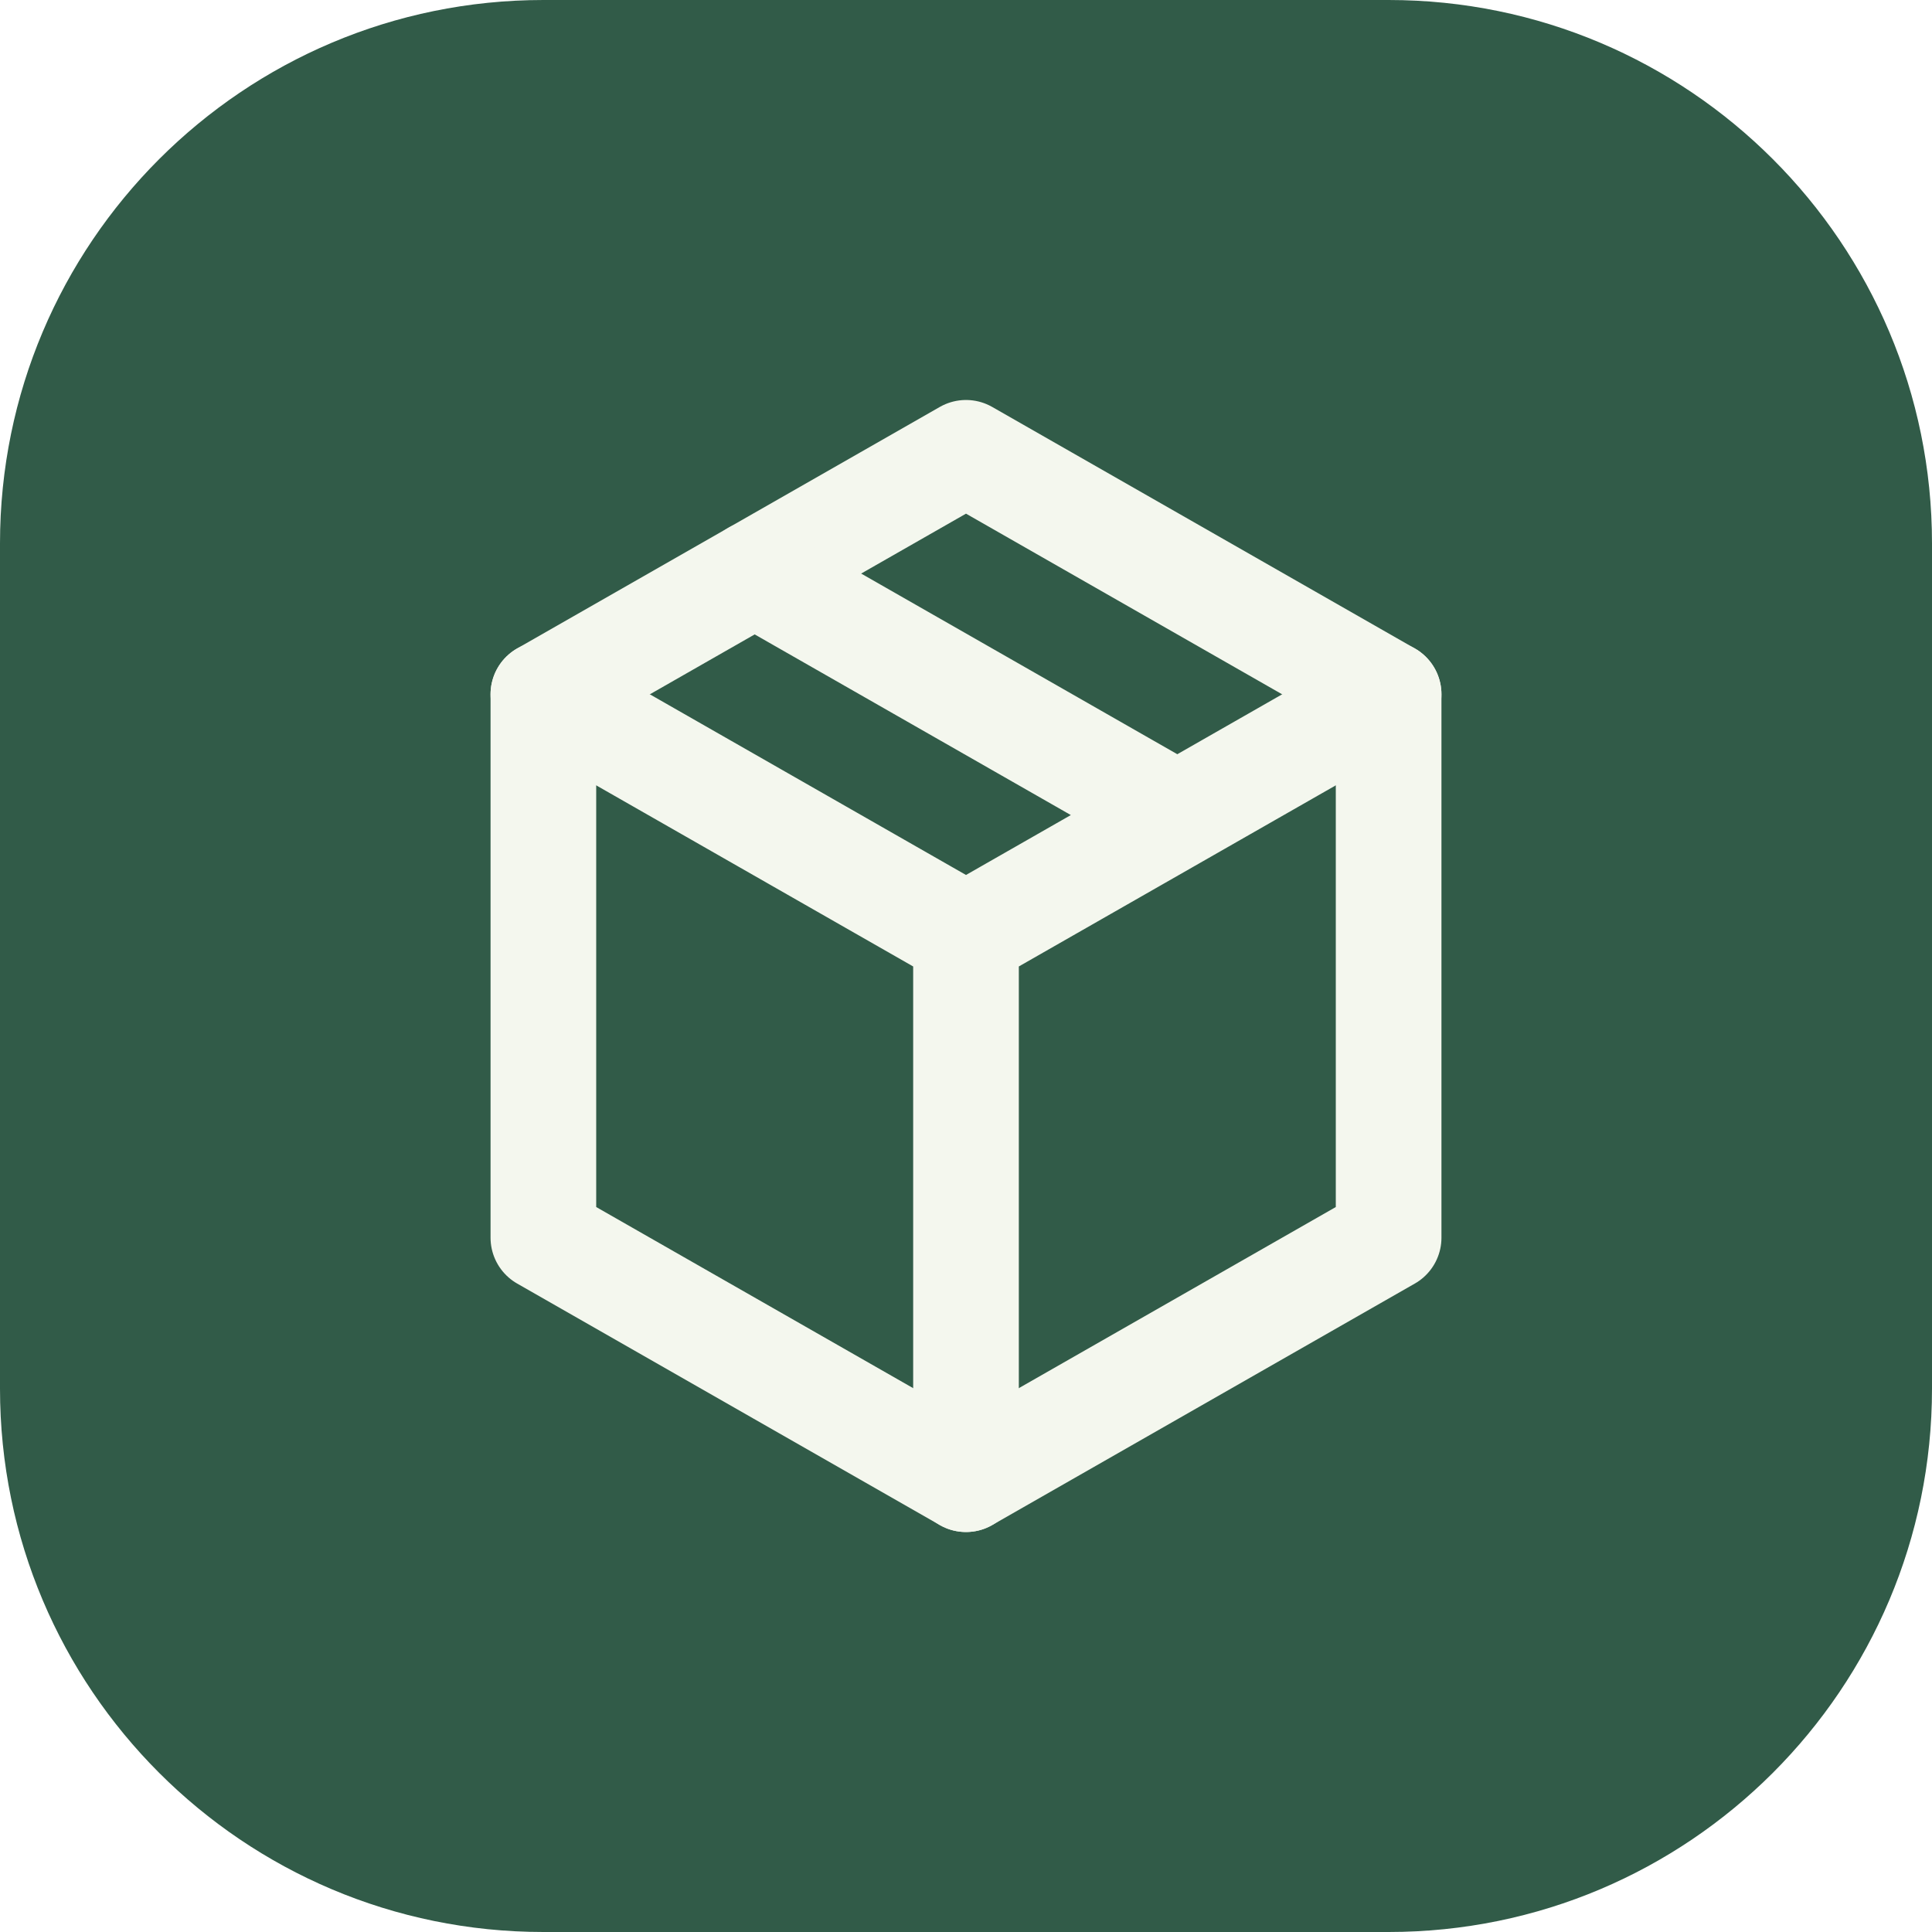
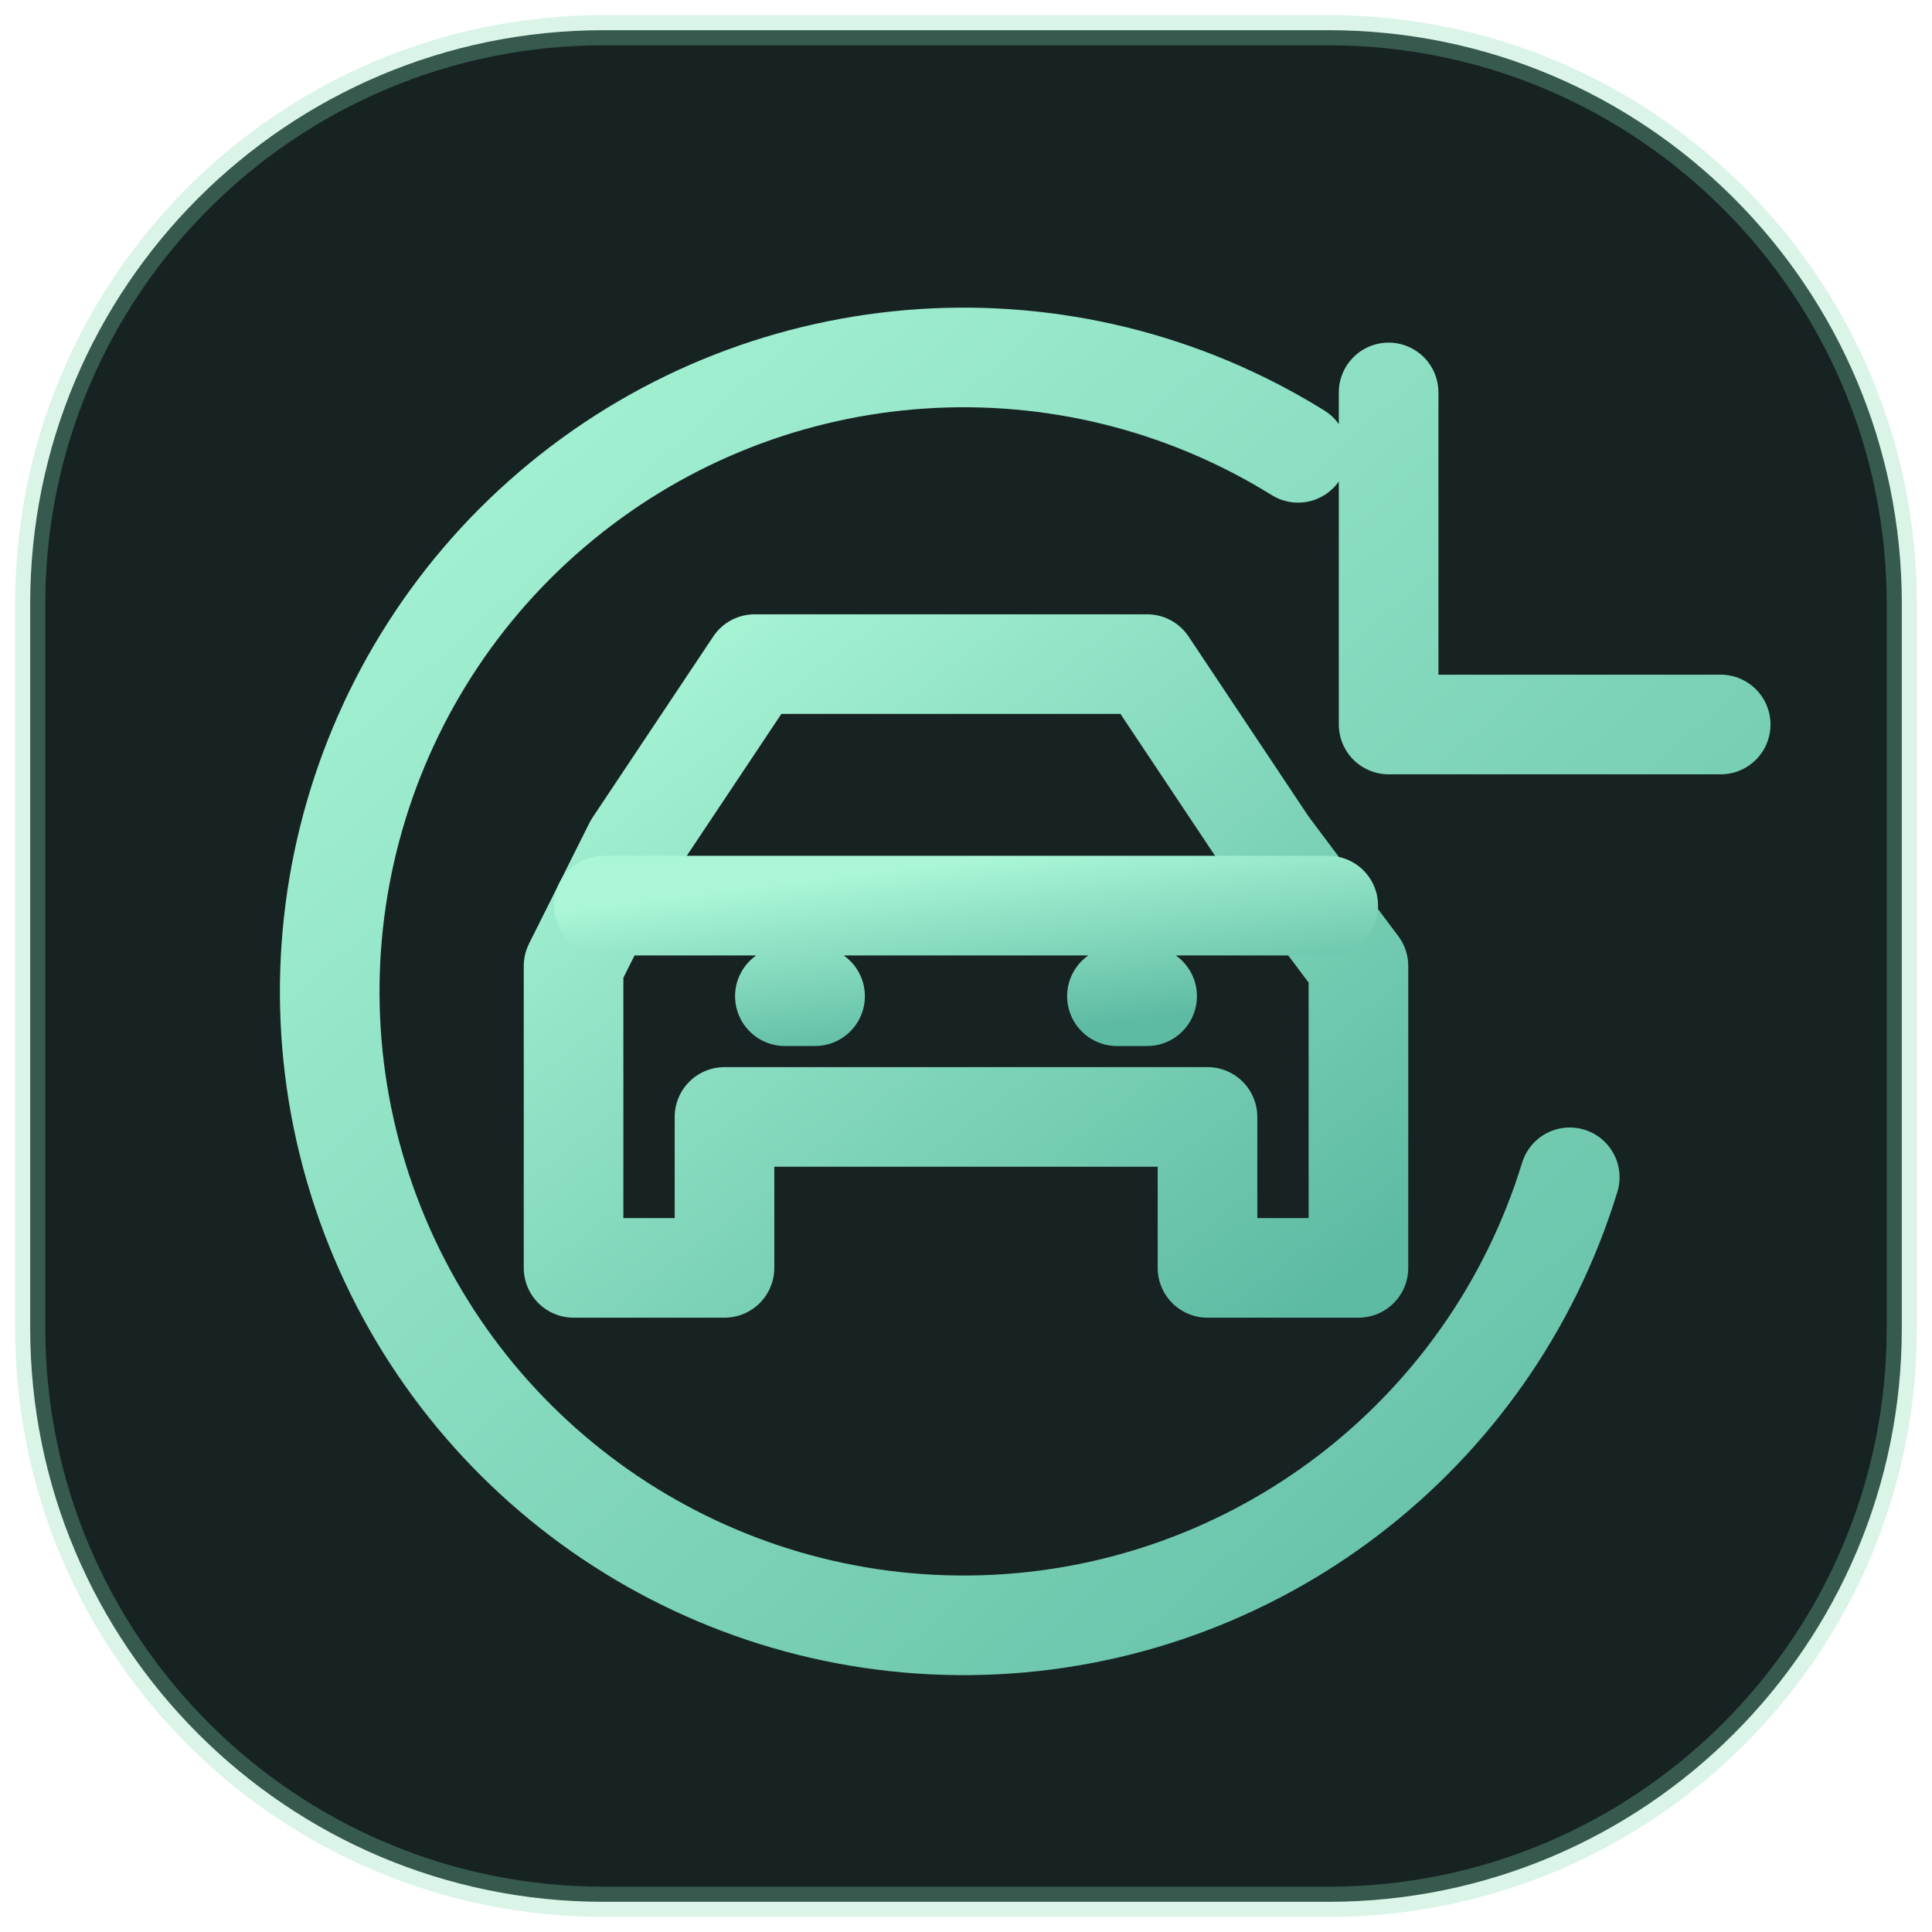
<svg xmlns="http://www.w3.org/2000/svg" viewBox="0 0 64 64">
-   <rect width="64" height="64" rx="18" fill="#315b48" />
-   <g fill="none" stroke="#f4f7ee" stroke-width="3.5" stroke-linecap="round" stroke-linejoin="round">
-     <path d="M18 23 32 15l14 8v18l-14 8-14-8Z" />
-     <path d="m18 23 14 8 14-8M32 31v18M25 19l14 8" />
+   <defs>
+     <linearGradient id="a" x2="1" y2="1">
+       <stop stop-color="#aaf6d7" />
+       <stop offset="1" stop-color="#5ebba3" />
+     </linearGradient>
+   </defs>
+   <rect x="1" y="1" width="62" height="62" rx="19" fill="#172323" stroke="#83d8b3" stroke-opacity=".3" />
+   <g fill="none" stroke="url(#a)" stroke-width="3.3" stroke-linecap="round" stroke-linejoin="round">
+     <path d="M43 15a21 21 0 1 0 9 24M46 13v11h11" />
+     <path d="m21 28 4-6h13l4 6 3 4v10h-5v-5H24v5h-5V32Z" />
+     <path d="M20 30h24M26 33h1M37 33h1" />
  </g>
</svg>
